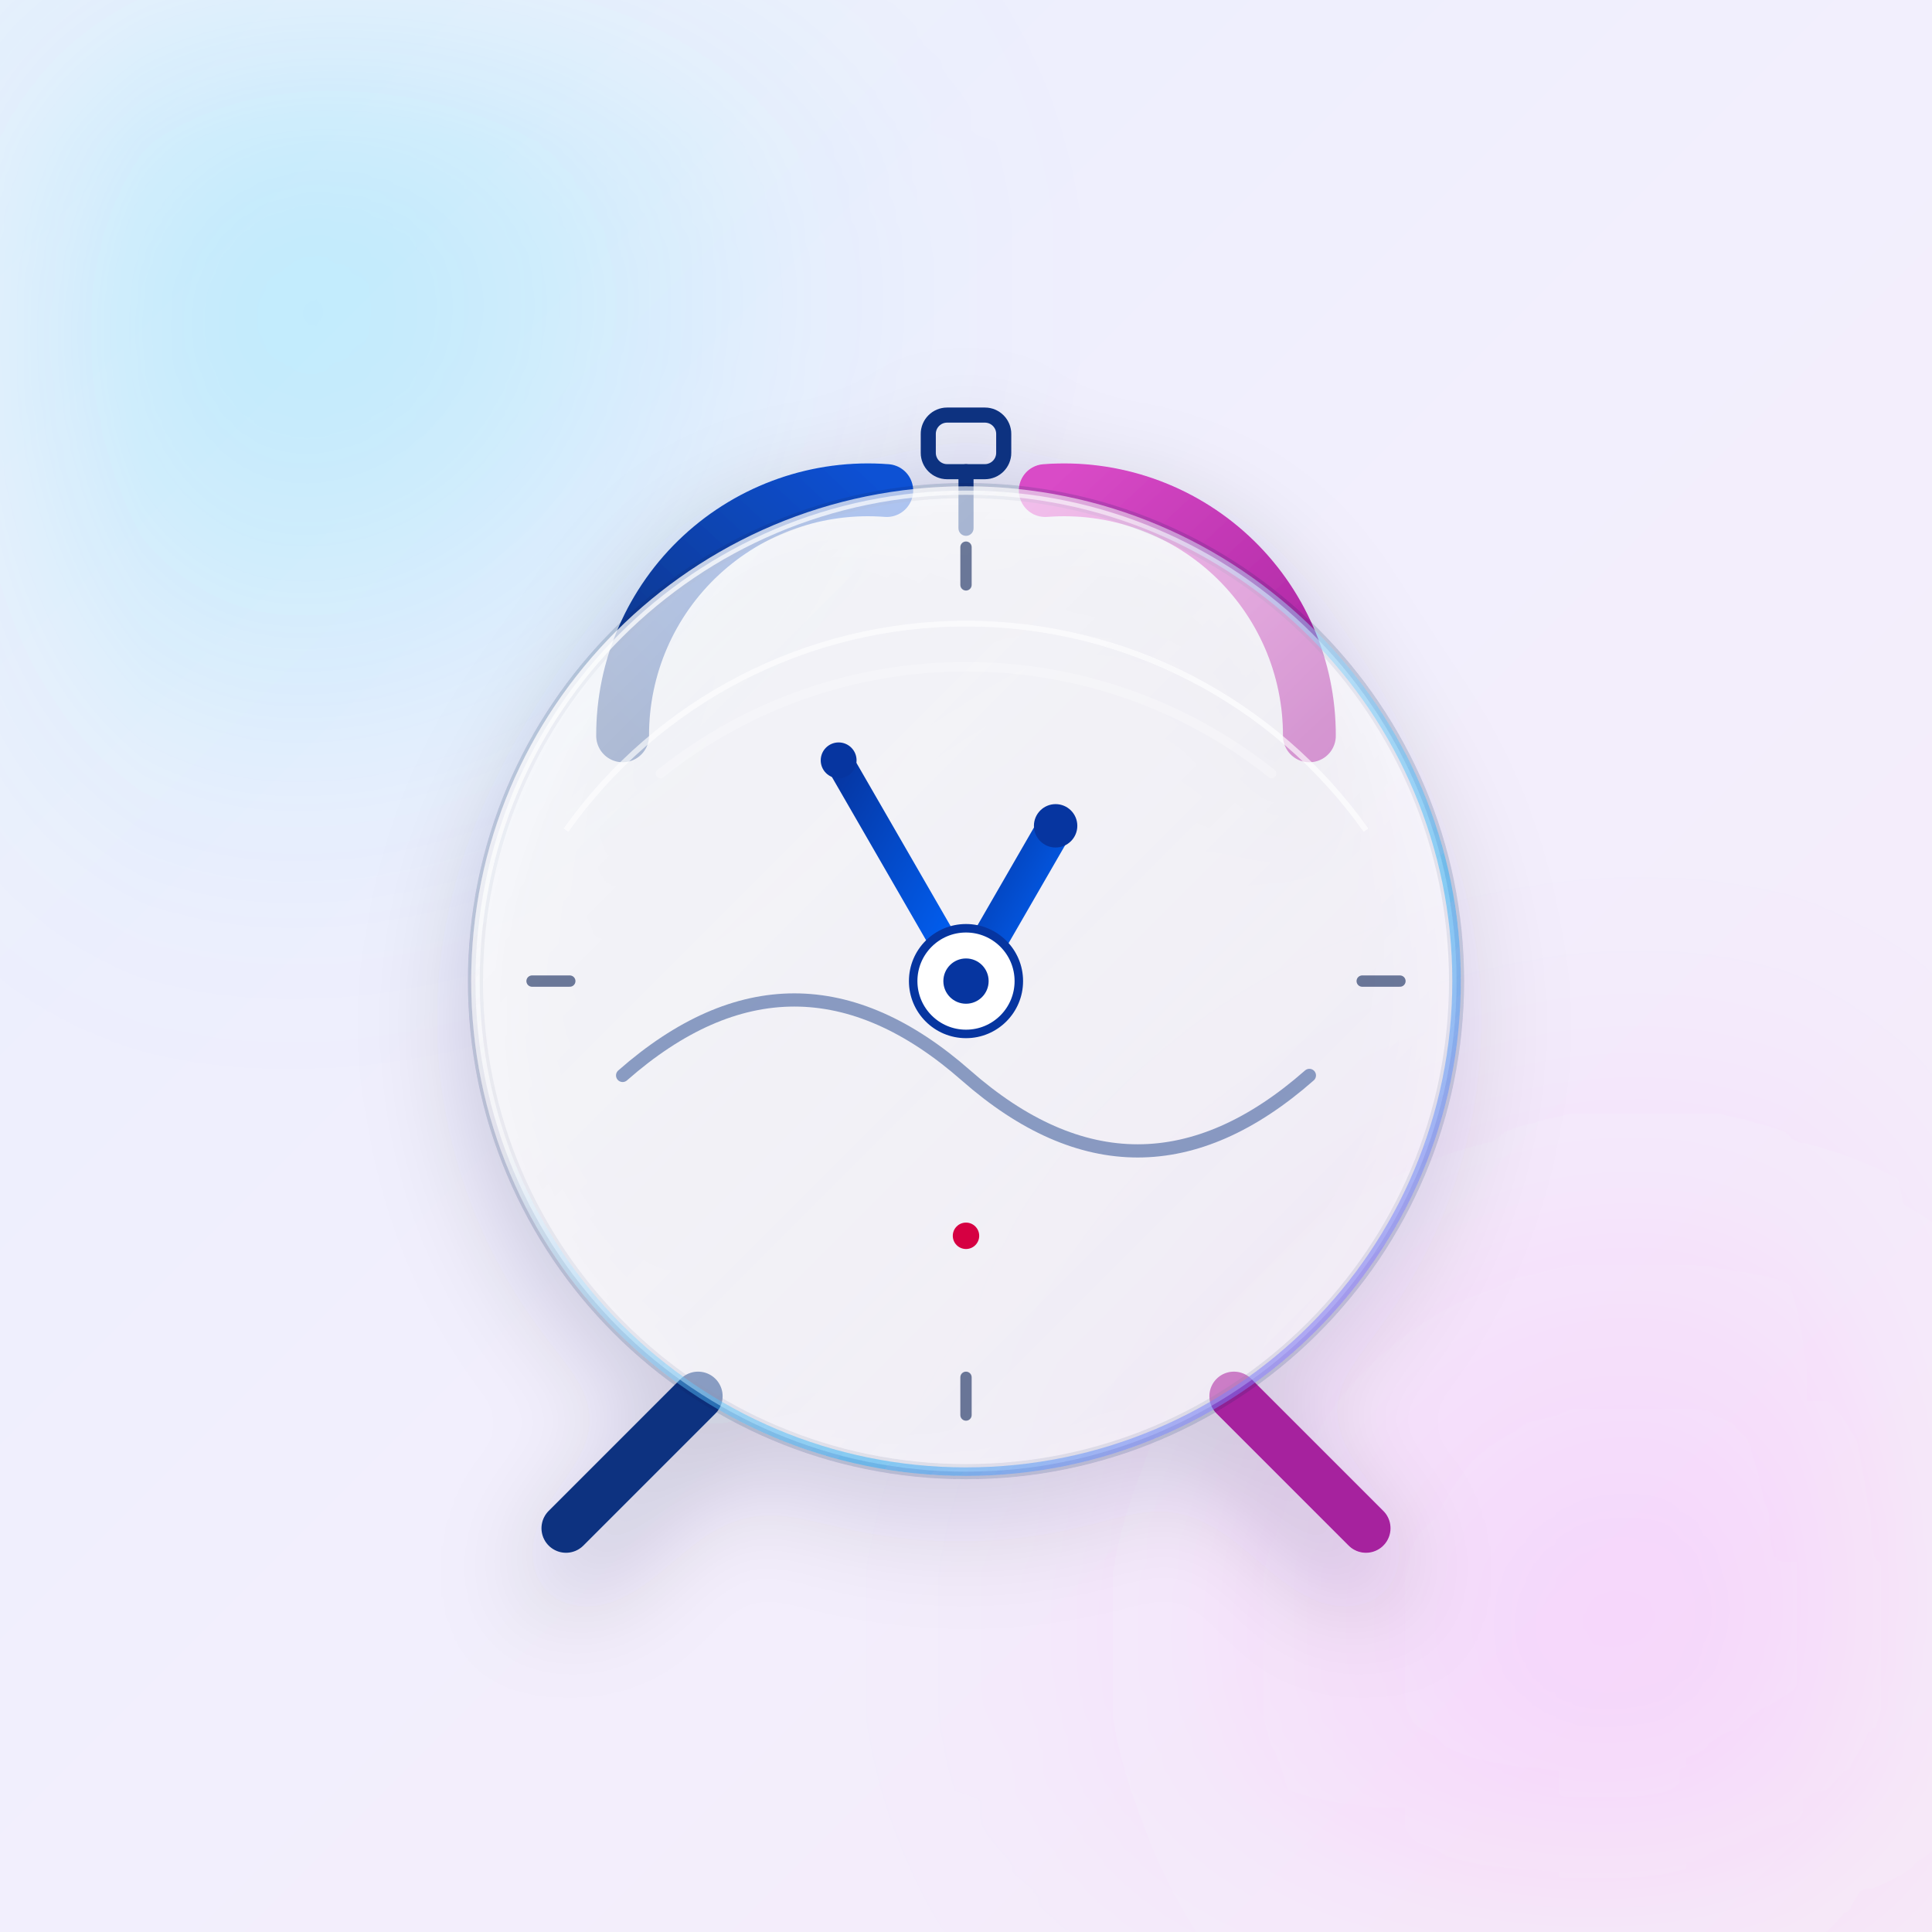
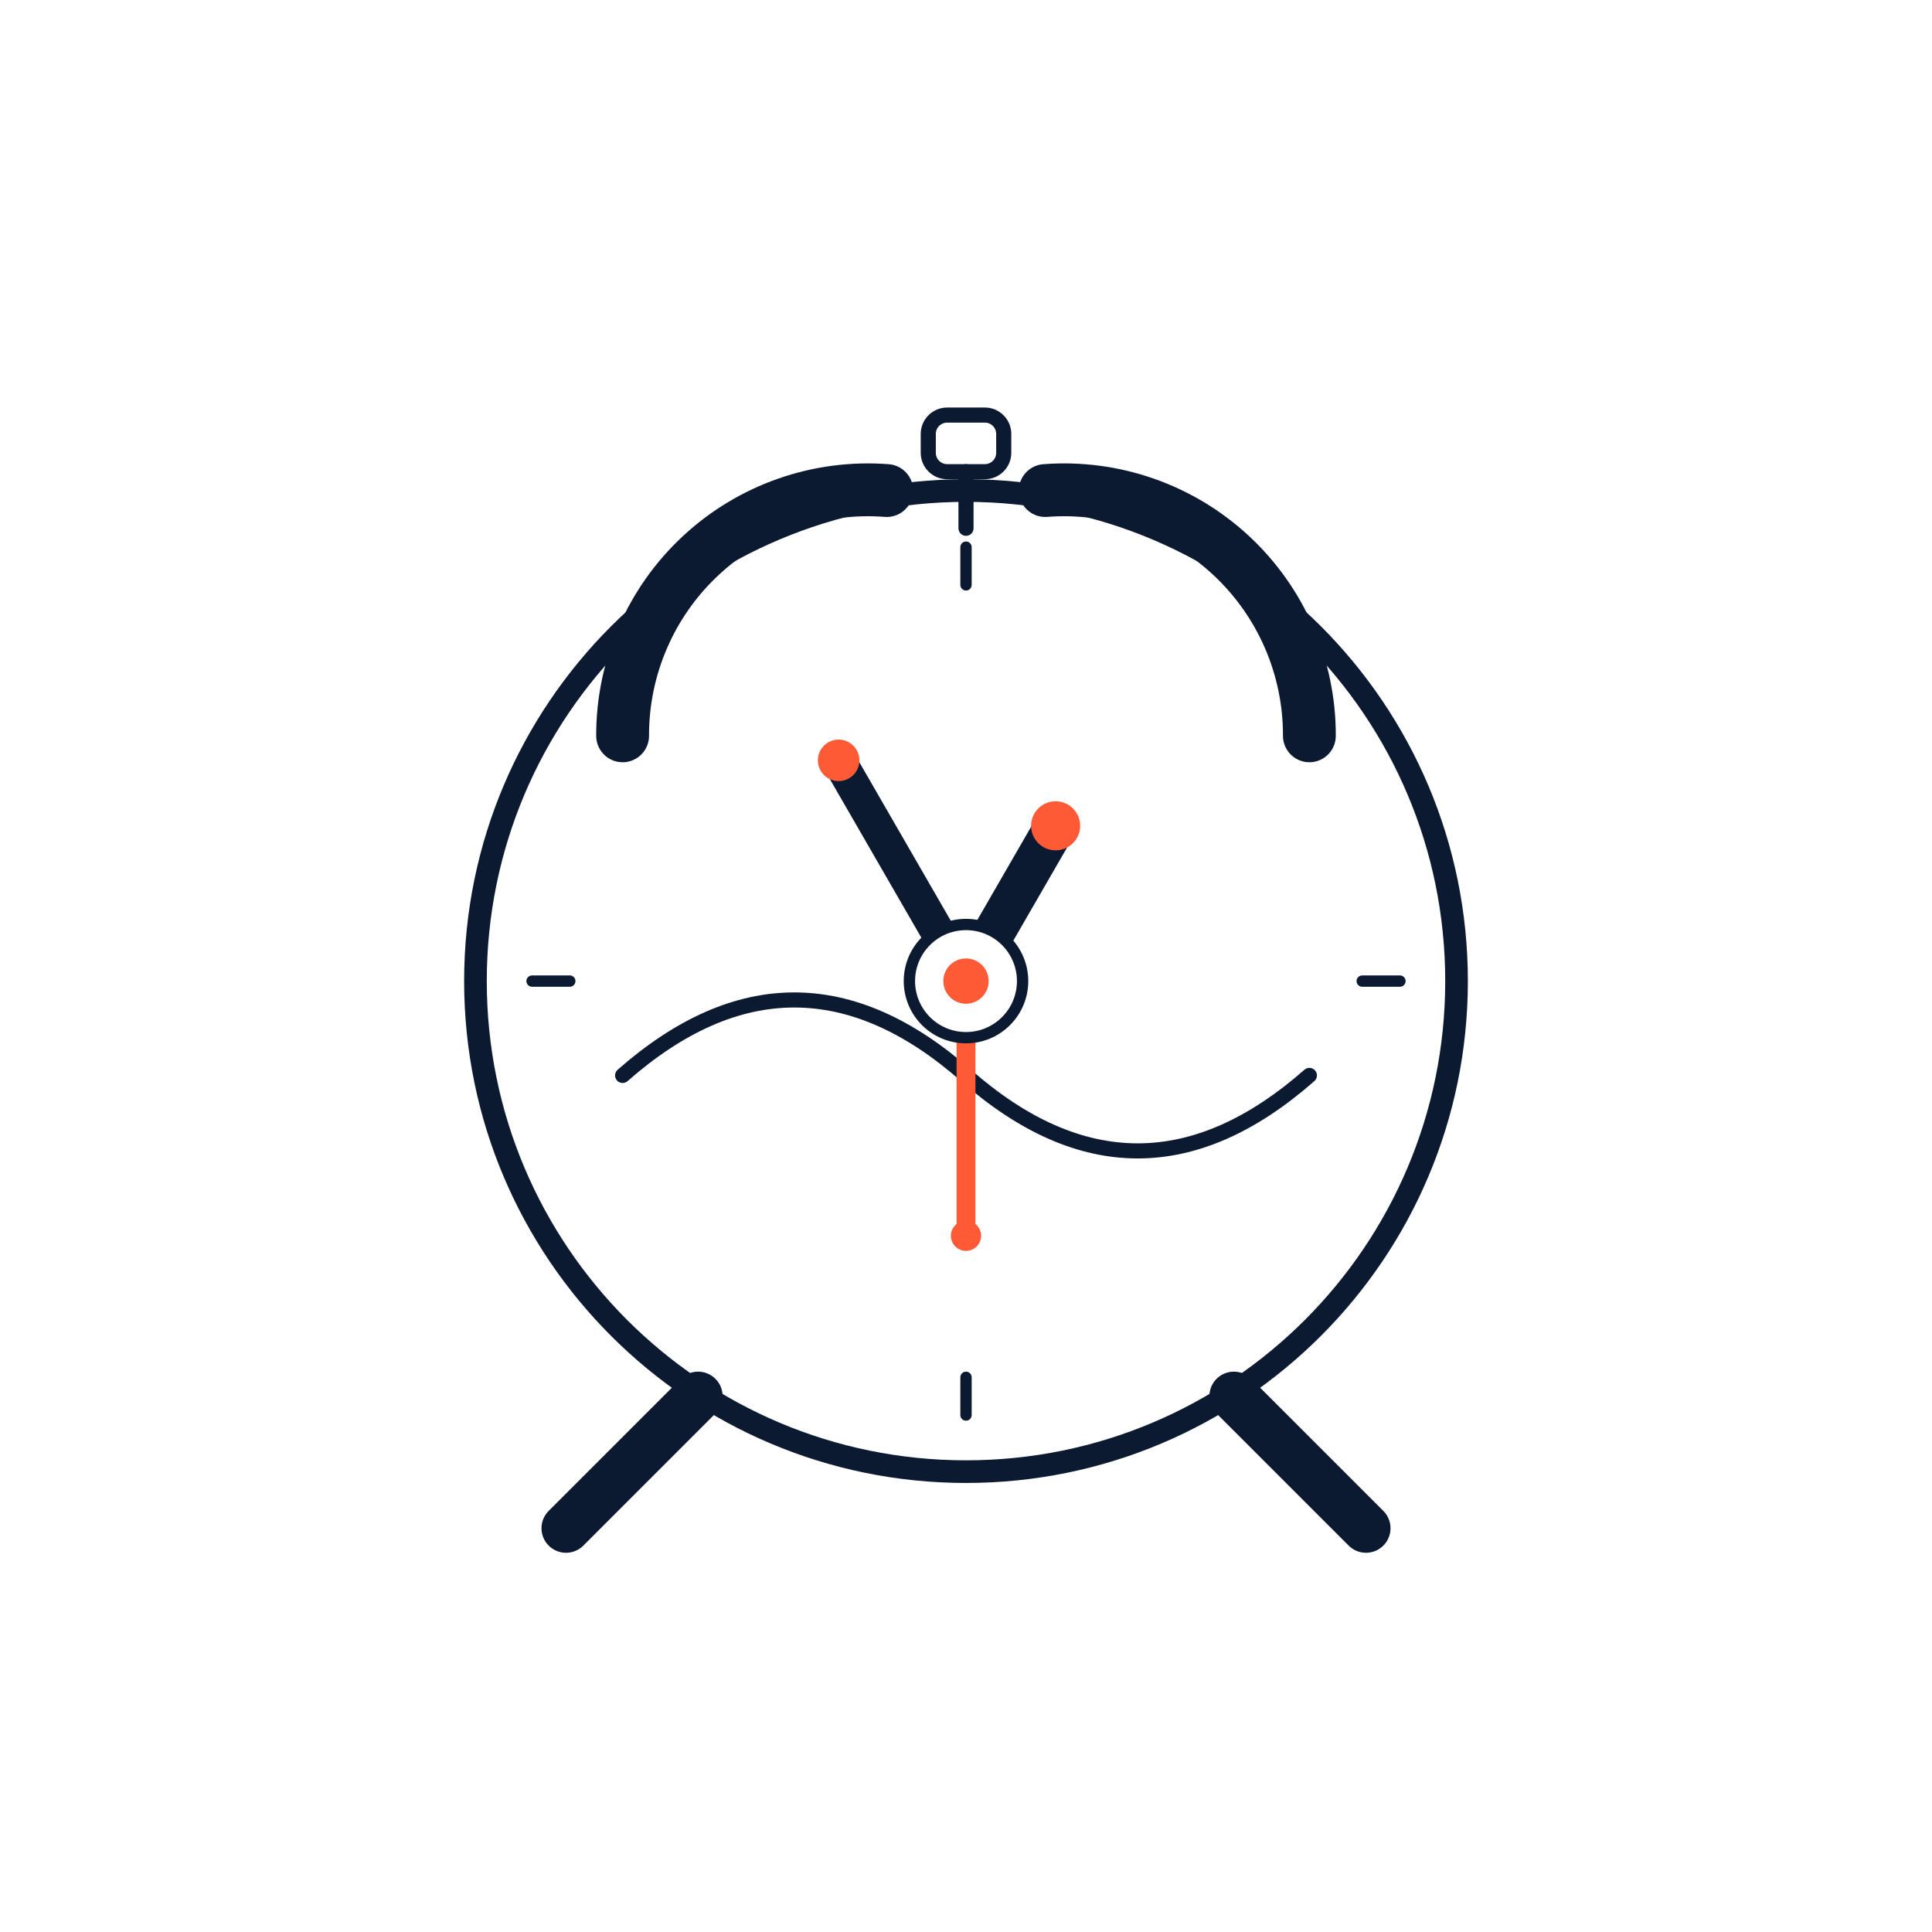
<svg xmlns="http://www.w3.org/2000/svg" viewBox="0 0 1024 1024" width="100%" height="100%">
-   <defs>
-     <linearGradient id="bg-grad-light" x1="0%" y1="0%" x2="100%" y2="100%">
-       <stop offset="0%" stop-color="#E8F0FC" />
-       <stop offset="50%" stop-color="#F2EFFD" />
-       <stop offset="100%" stop-color="#F6EBF8" />
-     </linearGradient>
-     <radialGradient id="neon-cyan-light" cx="30%" cy="30%" r="50%">
-       <stop offset="0%" stop-color="#00D2FF" stop-opacity="0.25" />
-       <stop offset="100%" stop-color="#00D2FF" stop-opacity="0" />
-     </radialGradient>
-     <radialGradient id="neon-magenta-light" cx="70%" cy="70%" r="50%">
-       <stop offset="0%" stop-color="#FC52FF" stop-opacity="0.2" />
-       <stop offset="100%" stop-color="#FC52FF" stop-opacity="0" />
-     </radialGradient>
-     <linearGradient id="glass-fill-light" x1="0%" y1="0%" x2="100%" y2="100%">
-       <stop offset="0%" stop-color="#FFFFFF" stop-opacity="0.75" />
-       <stop offset="100%" stop-color="#FFFFFF" stop-opacity="0.35" />
-     </linearGradient>
-     <linearGradient id="glass-stroke-light" x1="0%" y1="0%" x2="100%" y2="100%">
-       <stop offset="0%" stop-color="#FFFFFF" stop-opacity="0.95" />
-       <stop offset="35%" stop-color="#FFFFFF" stop-opacity="0.5" />
-       <stop offset="70%" stop-color="#00A8FF" stop-opacity="0.4" />
-       <stop offset="100%" stop-color="#FC52FF" stop-opacity="0.6" />
-     </linearGradient>
-     <linearGradient id="hand-cyan-light" x1="0%" y1="0%" x2="100%" y2="100%">
-       <stop offset="0%" stop-color="#0635A0" />
-       <stop offset="100%" stop-color="#0066FF" />
-     </linearGradient>
-     <linearGradient id="hand-magenta-light" x1="0%" y1="0%" x2="100%" y2="100%">
-       <stop offset="0%" stop-color="#D60042" />
-       <stop offset="100%" stop-color="#FF3F78" />
-     </linearGradient>
-     <linearGradient id="fixture-l-light" x1="0%" y1="100%" x2="100%" y2="0%">
-       <stop offset="0%" stop-color="#093180" />
-       <stop offset="100%" stop-color="#0E51D4" />
-     </linearGradient>
-     <linearGradient id="fixture-r-light" x1="100%" y1="100%" x2="0%" y2="0%">
-       <stop offset="0%" stop-color="#A6209E" />
-       <stop offset="100%" stop-color="#D94BC7" />
-     </linearGradient>
-     <filter id="blur-heavy" x="-50%" y="-50%" width="200%" height="200%">
-       <feGaussianBlur stdDeviation="80" />
-     </filter>
-     <filter id="shadow-light" x="-20%" y="-20%" width="140%" height="140%">
-       <feDropShadow dx="0" dy="24" stdDeviation="28" flood-color="#0B1A3F" flood-opacity="0.28" />
-     </filter>
-   </defs>
-   <rect width="1024" height="1024" fill="url(#bg-grad-light)" />
-   <g filter="url(#blur-heavy)">
-     <circle cx="280" cy="280" r="320" fill="url(#neon-cyan-light)" />
-     <circle cx="744" cy="744" r="320" fill="url(#neon-magenta-light)" />
+   <rect width="1024" height="1024" fill="#FFFFFF" />
+   <g>
+     <line x1="370" y1="740" x2="300" y2="810" stroke="#0B1A30" stroke-width="26" stroke-linecap="round" />
+     <line x1="654" y1="740" x2="724" y2="810" stroke="#0B1A30" stroke-width="26" stroke-linecap="round" />
+     <path d="M 330 390 A 130 130 0 0 1 470 260" fill="none" stroke="#0B1A30" stroke-width="28" stroke-linecap="round" />
+     <path d="M 694 390 A 130 130 0 0 0 554 260" fill="none" stroke="#0B1A30" stroke-width="28" stroke-linecap="round" />
+     <rect x="492" y="220" width="40" height="30" rx="10" fill="none" stroke="#0B1A30" stroke-width="8" />
+     <line x1="512" y1="250" x2="512" y2="280" stroke="#0B1A30" stroke-width="8" stroke-linecap="round" />
+     <circle cx="512" cy="520" r="260" fill="none" stroke="#0B1A30" stroke-width="12" />
  </g>
-   <g filter="url(#shadow-light)">
-     <line x1="370" y1="740" x2="300" y2="810" stroke="#093180" stroke-width="26" stroke-linecap="round" />
-     <line x1="654" y1="740" x2="724" y2="810" stroke="#A6209E" stroke-width="26" stroke-linecap="round" />
-     <path d="M 330 390 A 130 130 0 0 1 470 260" fill="none" stroke="url(#fixture-l-light)" stroke-width="28" stroke-linecap="round" />
-     <path d="M 694 390 A 130 130 0 0 0 554 260" fill="none" stroke="url(#fixture-r-light)" stroke-width="28" stroke-linecap="round" />
-     <rect x="492" y="220" width="40" height="30" rx="10" fill="none" stroke="#093180" stroke-width="8" />
-     <line x1="512" y1="250" x2="512" y2="280" stroke="#093180" stroke-width="8" stroke-linecap="round" />
-     <circle cx="512" cy="520" r="260" fill="none" stroke="#0F2459" stroke-width="8" stroke-opacity="0.16" />
-     <circle cx="512" cy="520" r="260" fill="url(#glass-fill-light)" stroke="url(#glass-stroke-light)" stroke-width="4.5" />
-     <path d="M 300 440 A 260 260 0 0 1 724 440" fill="none" stroke="#FFFFFF" stroke-width="3" opacity="0.65" />
+   <line x1="512" y1="290" x2="512" y2="310" stroke="#0B1A30" stroke-width="6" stroke-linecap="round" />
+   <line x1="742" y1="520" x2="722" y2="520" stroke="#0B1A30" stroke-width="6" stroke-linecap="round" />
+   <line x1="512" y1="750" x2="512" y2="730" stroke="#0B1A30" stroke-width="6" stroke-linecap="round" />
+   <line x1="282" y1="520" x2="302" y2="520" stroke="#0B1A30" stroke-width="6" stroke-linecap="round" />
+   <path d="M 330 570 Q 421 490 512 570 T 694 570" fill="none" stroke="#0B1A30" stroke-width="8" stroke-linecap="round" />
+   <g>
+     <line x1="512" y1="520" x2="444.5" y2="403" stroke="#0B1A30" stroke-width="18" stroke-linecap="round" />
+     <line x1="512" y1="520" x2="559.5" y2="437.7" stroke="#0B1A30" stroke-width="22" stroke-linecap="round" />
+     <line x1="512" y1="520" x2="512" y2="655" stroke="#FF5A36" stroke-width="10" stroke-linecap="round" />
+     <circle cx="444.5" cy="403" r="11" fill="#FF5A36" />
+     <circle cx="559.5" cy="437.7" r="13" fill="#FF5A36" />
+     <circle cx="512" cy="655" r="8" fill="#FF5A36" />
+     <circle cx="512" cy="520" r="30" fill="#FFFFFF" stroke="#0B1A30" stroke-width="6" />
+     <circle cx="512" cy="520" r="12" fill="#FF5A36" />
  </g>
-   <line x1="512" y1="290" x2="512" y2="310" stroke="#0F2459" stroke-width="6" stroke-linecap="round" opacity="0.6" />
-   <line x1="742" y1="520" x2="722" y2="520" stroke="#0F2459" stroke-width="6" stroke-linecap="round" opacity="0.6" />
-   <line x1="512" y1="750" x2="512" y2="730" stroke="#0F2459" stroke-width="6" stroke-linecap="round" opacity="0.6" />
-   <line x1="282" y1="520" x2="302" y2="520" stroke="#0F2459" stroke-width="6" stroke-linecap="round" opacity="0.6" />
-   <path d="M 330 570 Q 421 490 512 570 T 694 570" fill="none" stroke="#093180" stroke-width="7" stroke-linecap="round" opacity="0.45" />
-   <g>
-     <line x1="512" y1="520" x2="444.5" y2="403" stroke="url(#hand-cyan-light)" stroke-width="15" stroke-linecap="round" />
-     <circle cx="444.5" cy="403" r="9.5" fill="#0635A0" />
-     <line x1="512" y1="520" x2="559.5" y2="437.7" stroke="url(#hand-cyan-light)" stroke-width="19" stroke-linecap="round" />
-     <circle cx="559.5" cy="437.7" r="11.5" fill="#0635A0" />
-     <line x1="512" y1="520" x2="512" y2="655" stroke="url(#hand-magenta-light)" stroke-width="9" stroke-linecap="round" />
-     <circle cx="512" cy="655" r="7" fill="#D60042" />
-     <circle cx="512" cy="520" r="28" fill="#FFFFFF" stroke="#0635A0" stroke-width="4.5" />
-     <circle cx="512" cy="520" r="12" fill="#0635A0" />
-   </g>
-   <path d="M 350 410 A 260 260 0 0 1 674 410" fill="none" stroke="#FFFFFF" stroke-width="5" stroke-linecap="round" opacity="0.25" />
</svg>
